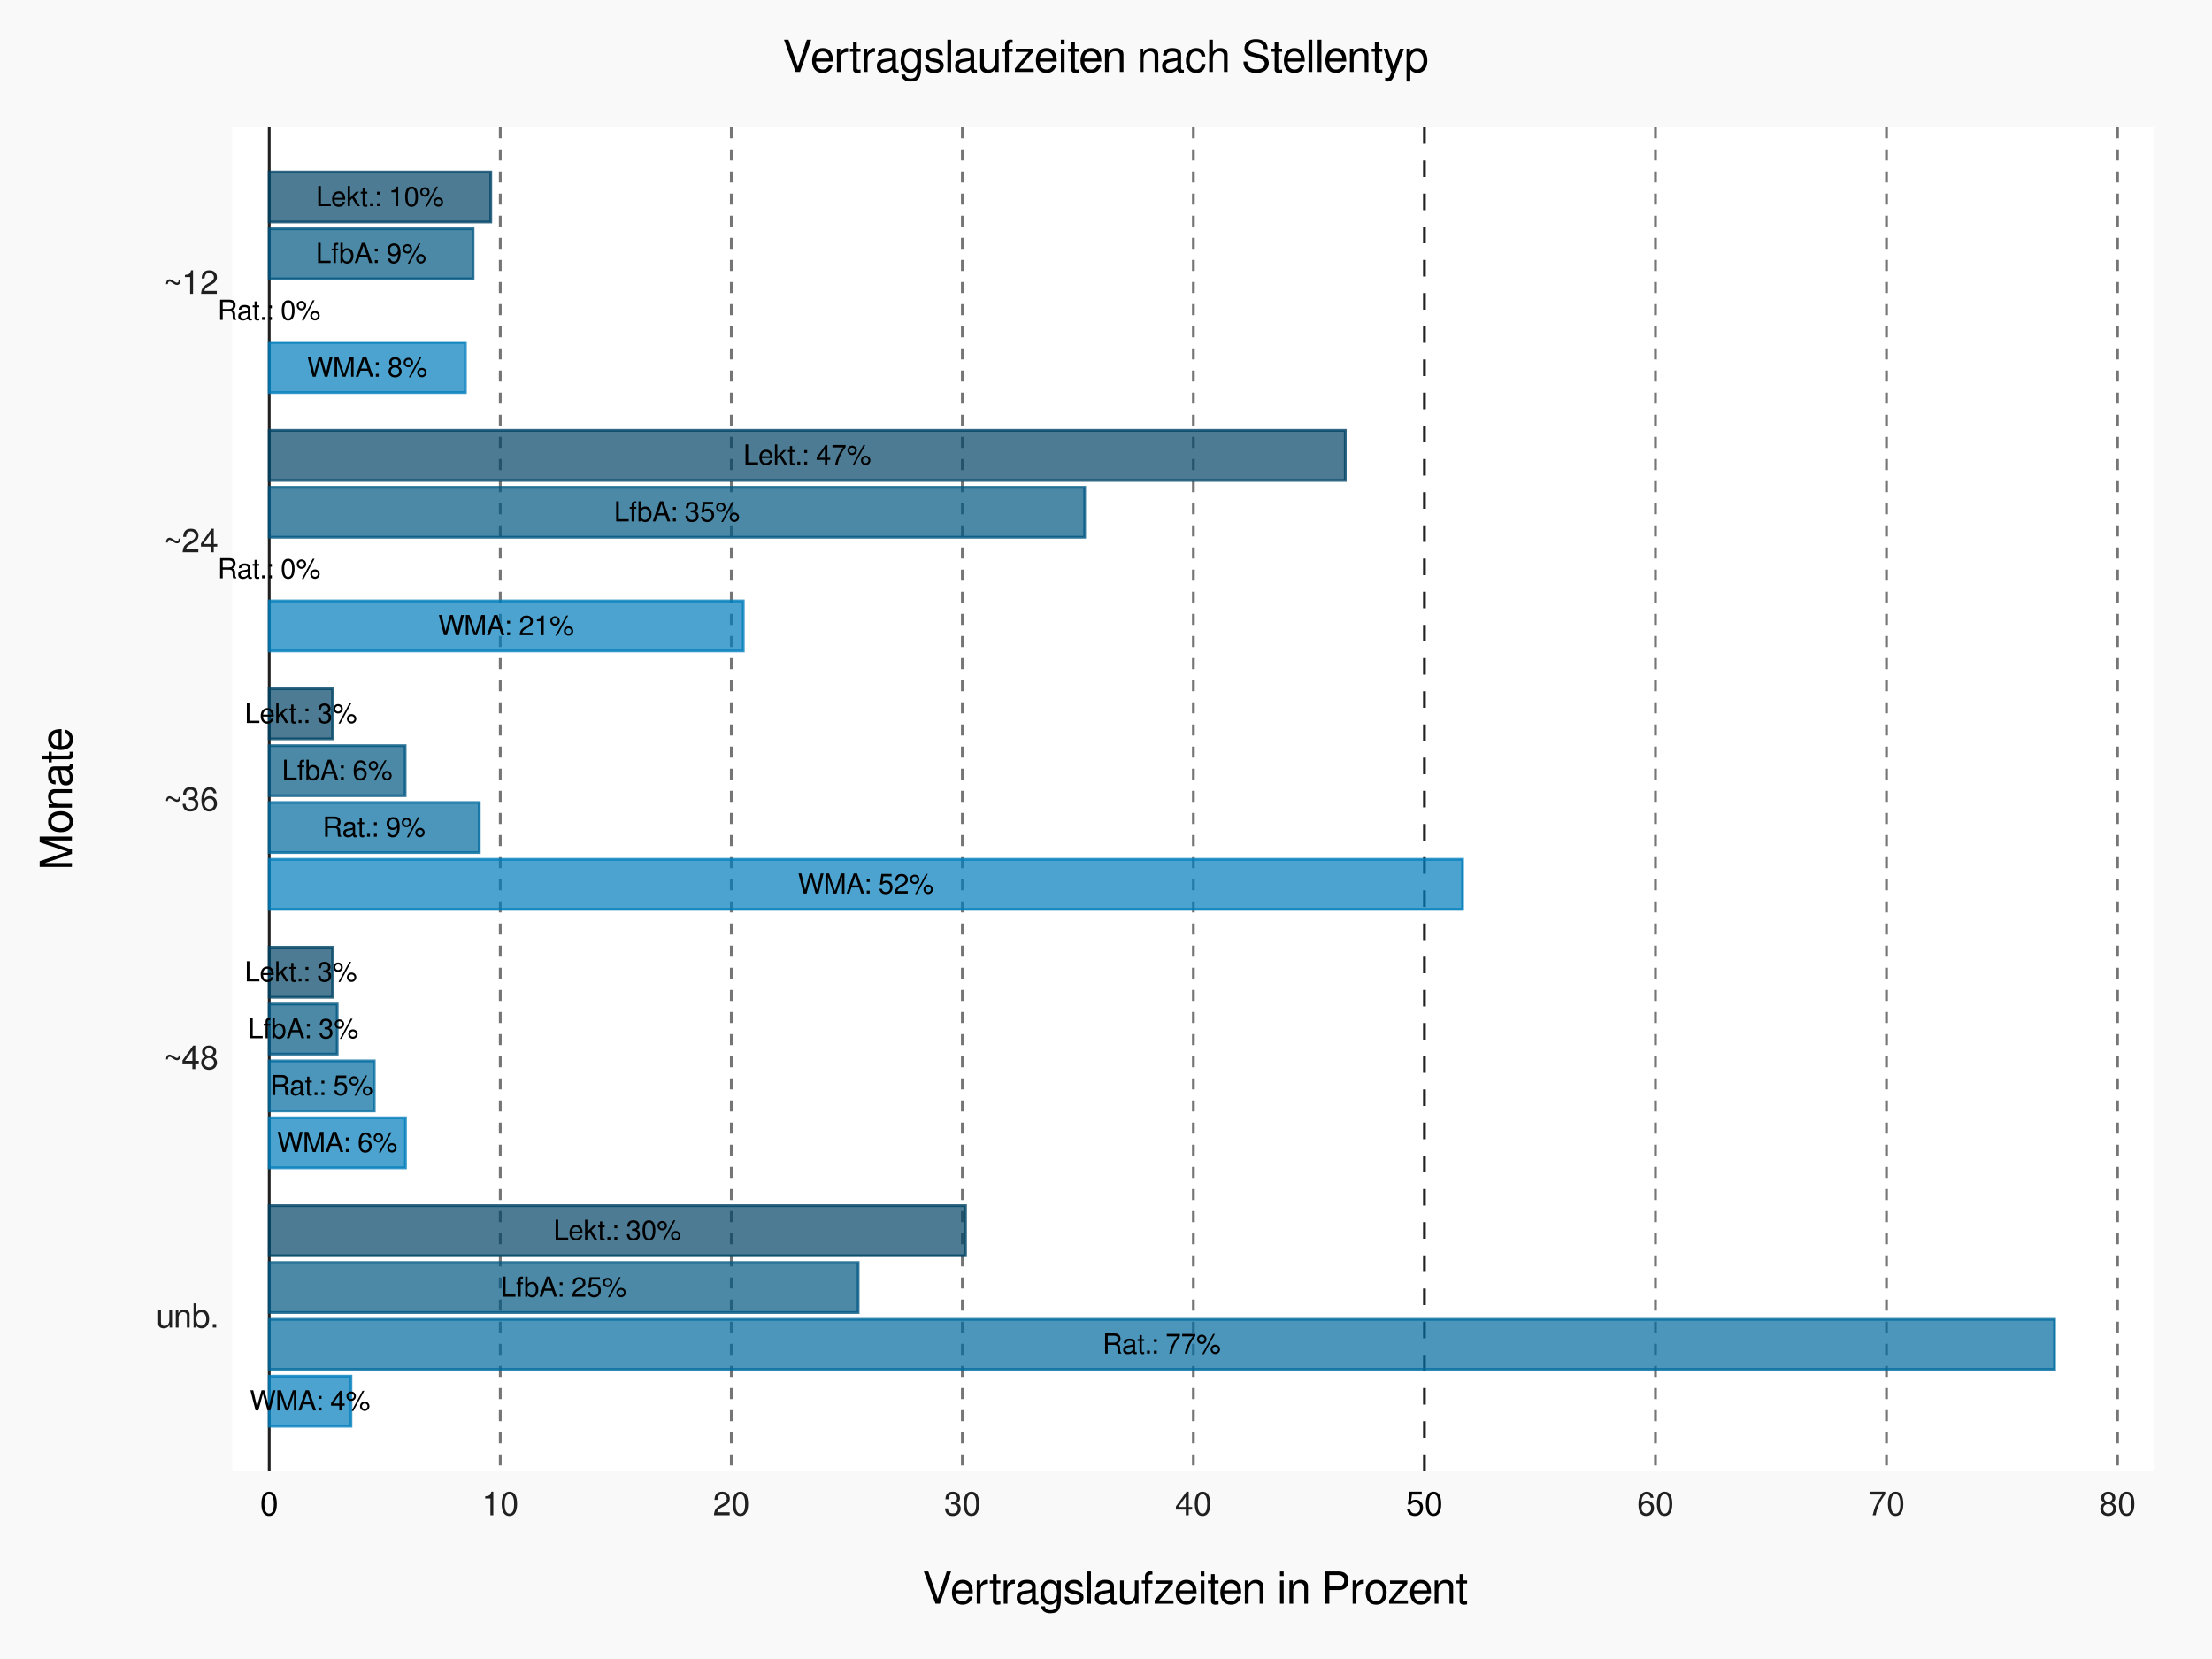
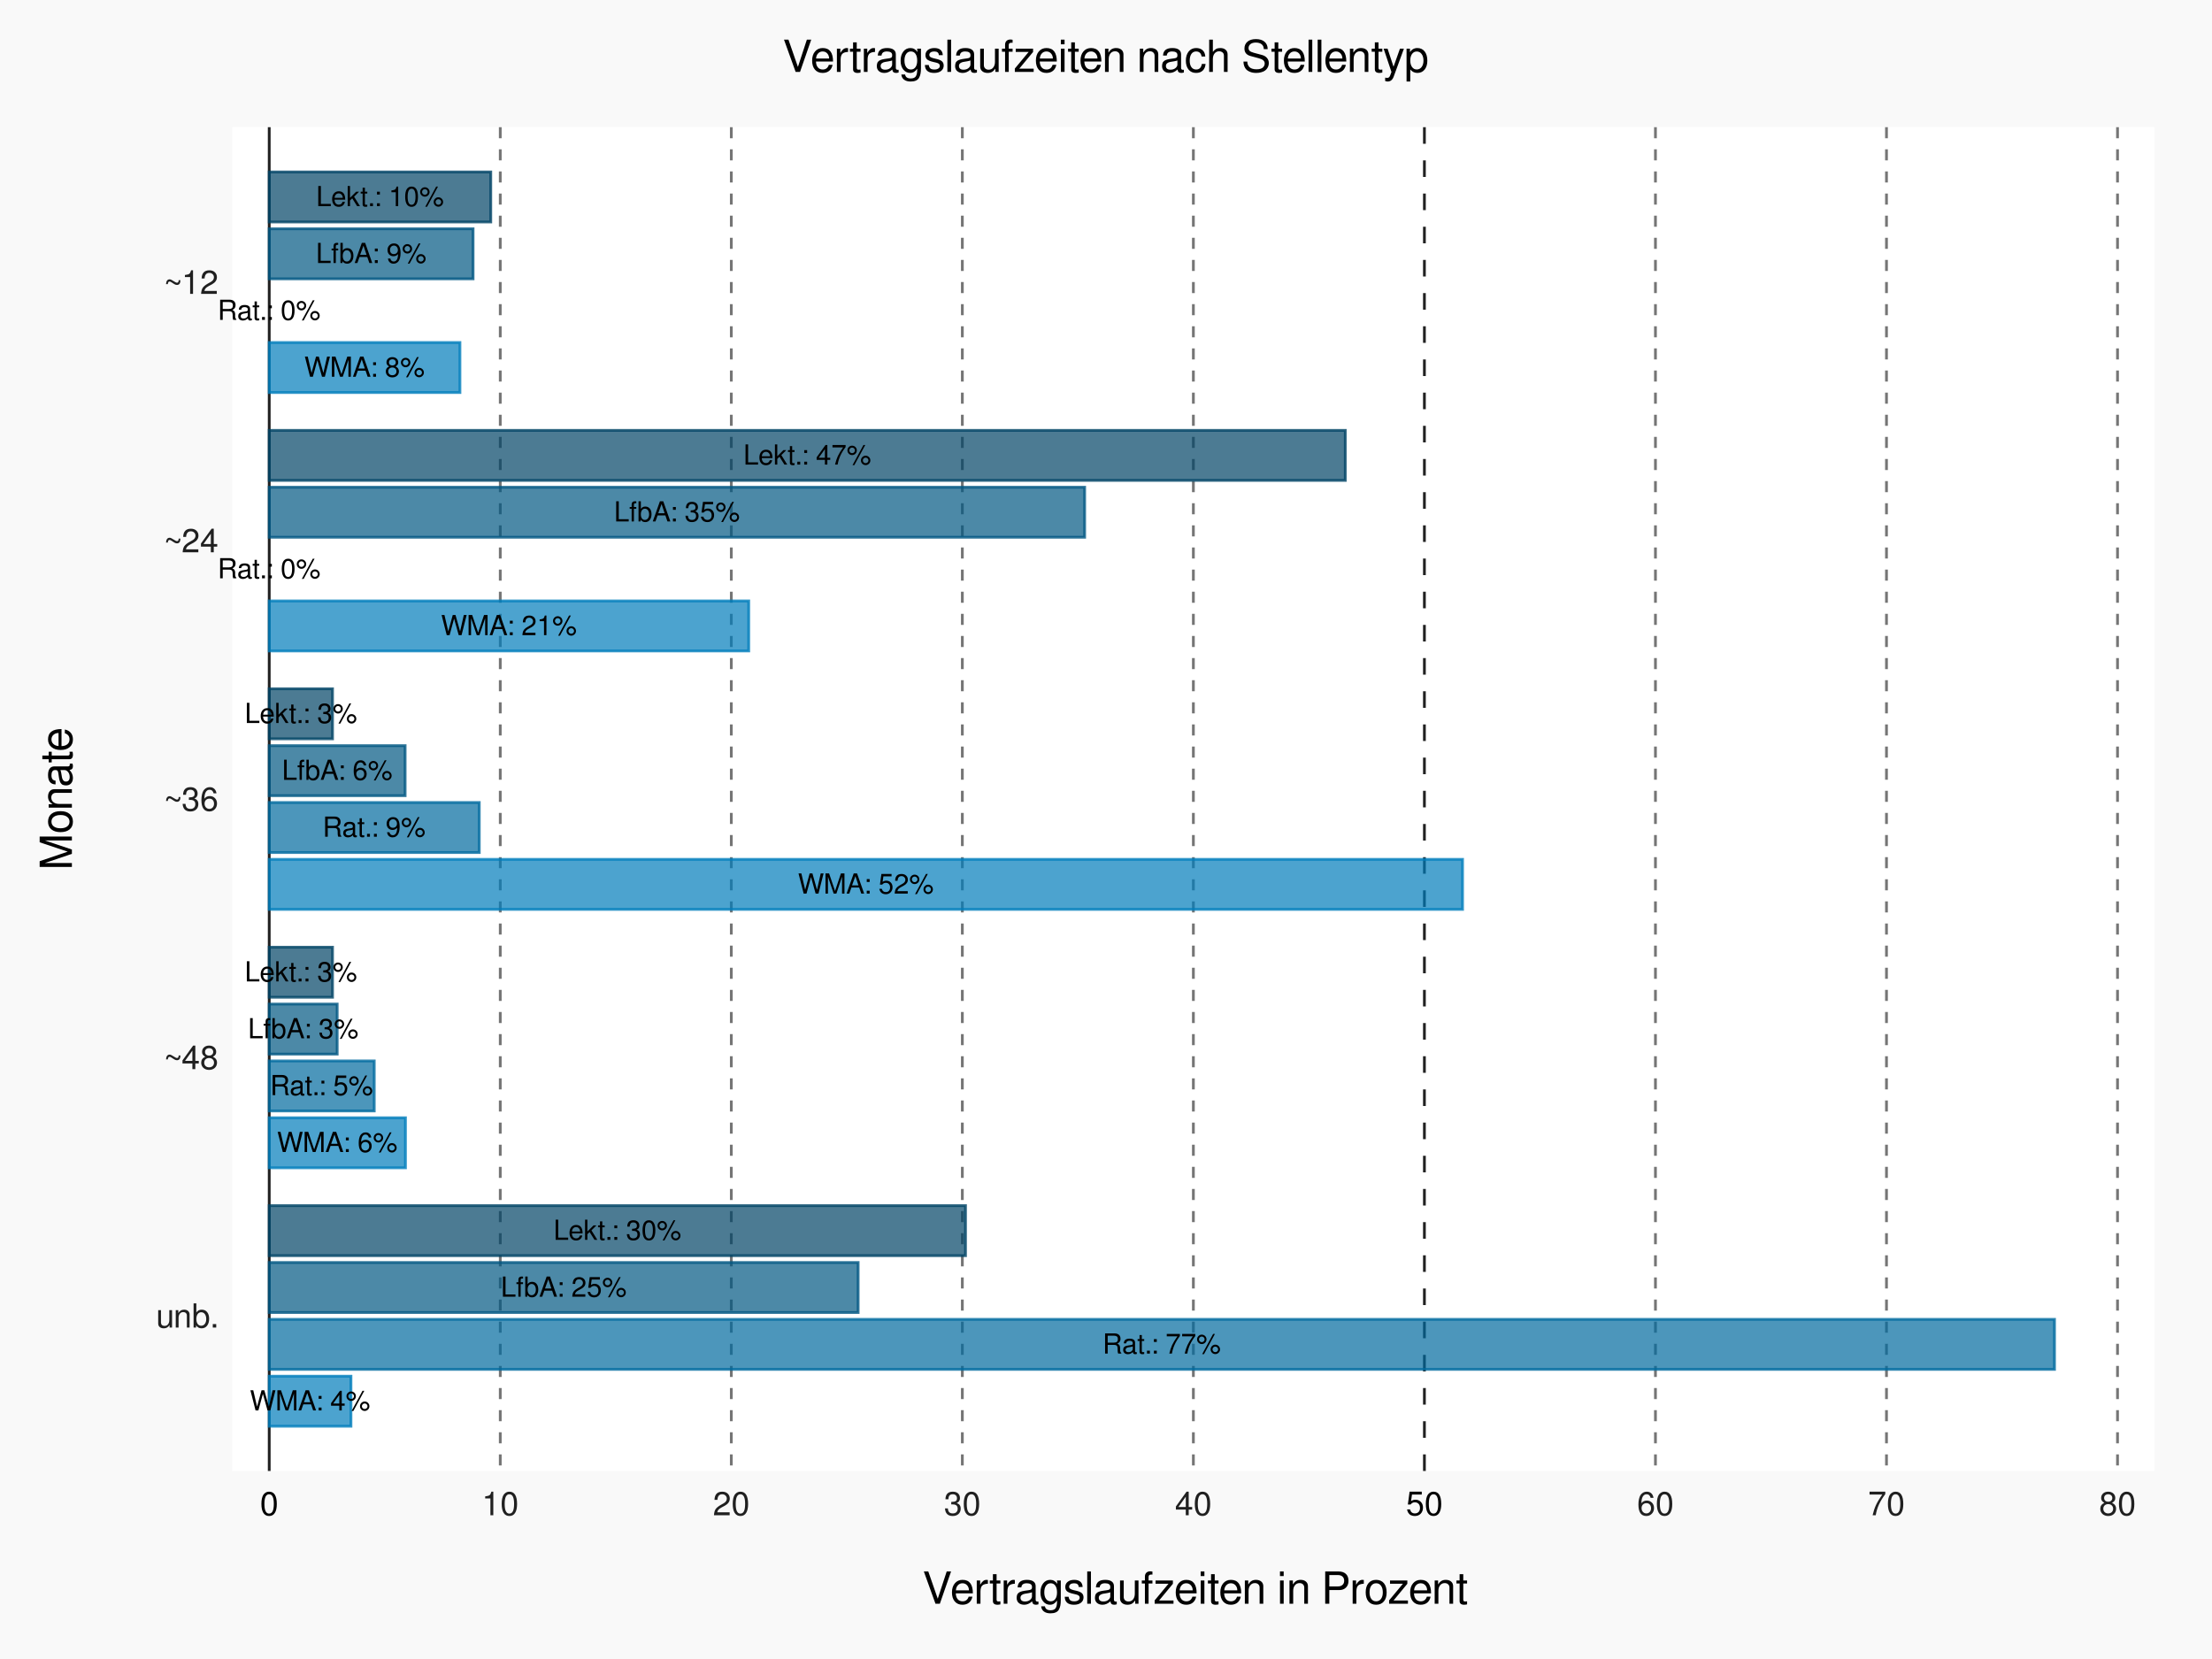
- <svg xmlns="http://www.w3.org/2000/svg" id="chart-80f4feeb-3d88-44cd-a7c3-f8d382ffb7bc" class="pygal-chart" viewBox="0 0 800 600">
+ <svg xmlns="http://www.w3.org/2000/svg" id="chart-527d911f-d922-47c6-b168-9f16b5da30ff" class="pygal-chart" viewBox="0 0 800 600">
  <defs>
-     <style type="text/css">#chart-80f4feeb-3d88-44cd-a7c3-f8d382ffb7bc{-webkit-user-select:none;-webkit-font-smoothing:antialiased;font-family:FreeSans}#chart-80f4feeb-3d88-44cd-a7c3-f8d382ffb7bc .title{font-family:FreeSans;font-size:16px}#chart-80f4feeb-3d88-44cd-a7c3-f8d382ffb7bc .legends .legend text{font-family:FreeSans;font-size:14px}#chart-80f4feeb-3d88-44cd-a7c3-f8d382ffb7bc .axis text{font-family:FreeSans;font-size:12px}#chart-80f4feeb-3d88-44cd-a7c3-f8d382ffb7bc .axis text.major{font-family:FreeSans;font-size:12px}#chart-80f4feeb-3d88-44cd-a7c3-f8d382ffb7bc .text-overlay text.value{font-family:FreeSans;font-size:10px}#chart-80f4feeb-3d88-44cd-a7c3-f8d382ffb7bc .text-overlay text.label{font-family:FreeSans;font-size:12px}#chart-80f4feeb-3d88-44cd-a7c3-f8d382ffb7bc .tooltip{font-family:FreeSans;font-size:14px}#chart-80f4feeb-3d88-44cd-a7c3-f8d382ffb7bc text.no_data{font-family:FreeSans;font-size:64px}
- #chart-80f4feeb-3d88-44cd-a7c3-f8d382ffb7bc{background-color:rgba(249,249,249,1)}#chart-80f4feeb-3d88-44cd-a7c3-f8d382ffb7bc path,#chart-80f4feeb-3d88-44cd-a7c3-f8d382ffb7bc line,#chart-80f4feeb-3d88-44cd-a7c3-f8d382ffb7bc rect,#chart-80f4feeb-3d88-44cd-a7c3-f8d382ffb7bc circle{-webkit-transition:150ms;-moz-transition:150ms;transition:150ms}#chart-80f4feeb-3d88-44cd-a7c3-f8d382ffb7bc .graph &gt; .background{fill:rgba(249,249,249,1)}#chart-80f4feeb-3d88-44cd-a7c3-f8d382ffb7bc .plot &gt; .background{fill:rgba(255,255,255,1)}#chart-80f4feeb-3d88-44cd-a7c3-f8d382ffb7bc .graph{fill:rgba(0,0,0,.87)}#chart-80f4feeb-3d88-44cd-a7c3-f8d382ffb7bc text.no_data{fill:rgba(0,0,0,1)}#chart-80f4feeb-3d88-44cd-a7c3-f8d382ffb7bc .title{fill:rgba(0,0,0,1)}#chart-80f4feeb-3d88-44cd-a7c3-f8d382ffb7bc .legends .legend text{fill:rgba(0,0,0,.87)}#chart-80f4feeb-3d88-44cd-a7c3-f8d382ffb7bc .legends .legend:hover text{fill:rgba(0,0,0,1)}#chart-80f4feeb-3d88-44cd-a7c3-f8d382ffb7bc .axis .line{stroke:rgba(0,0,0,1)}#chart-80f4feeb-3d88-44cd-a7c3-f8d382ffb7bc .axis .guide.line{stroke:rgba(0,0,0,.54)}#chart-80f4feeb-3d88-44cd-a7c3-f8d382ffb7bc .axis .major.line{stroke:rgba(0,0,0,.87)}#chart-80f4feeb-3d88-44cd-a7c3-f8d382ffb7bc .axis text.major{fill:rgba(0,0,0,1)}#chart-80f4feeb-3d88-44cd-a7c3-f8d382ffb7bc .axis.y .guides:hover .guide.line,#chart-80f4feeb-3d88-44cd-a7c3-f8d382ffb7bc .line-graph .axis.x .guides:hover .guide.line,#chart-80f4feeb-3d88-44cd-a7c3-f8d382ffb7bc .stackedline-graph .axis.x .guides:hover .guide.line,#chart-80f4feeb-3d88-44cd-a7c3-f8d382ffb7bc .xy-graph .axis.x .guides:hover .guide.line{stroke:rgba(0,0,0,1)}#chart-80f4feeb-3d88-44cd-a7c3-f8d382ffb7bc .axis .guides:hover text{fill:rgba(0,0,0,1)}#chart-80f4feeb-3d88-44cd-a7c3-f8d382ffb7bc .reactive{fill-opacity:.7;stroke-opacity:.8}#chart-80f4feeb-3d88-44cd-a7c3-f8d382ffb7bc .ci{stroke:rgba(0,0,0,.87)}#chart-80f4feeb-3d88-44cd-a7c3-f8d382ffb7bc .reactive.active,#chart-80f4feeb-3d88-44cd-a7c3-f8d382ffb7bc .active .reactive{fill-opacity:.8;stroke-opacity:.9;stroke-width:4}#chart-80f4feeb-3d88-44cd-a7c3-f8d382ffb7bc .ci .reactive.active{stroke-width:1.5}#chart-80f4feeb-3d88-44cd-a7c3-f8d382ffb7bc .series text{fill:rgba(0,0,0,1)}#chart-80f4feeb-3d88-44cd-a7c3-f8d382ffb7bc .tooltip rect{fill:rgba(255,255,255,1);stroke:rgba(0,0,0,1);-webkit-transition:opacity 150ms;-moz-transition:opacity 150ms;transition:opacity 150ms}#chart-80f4feeb-3d88-44cd-a7c3-f8d382ffb7bc .tooltip .label{fill:rgba(0,0,0,.87)}#chart-80f4feeb-3d88-44cd-a7c3-f8d382ffb7bc .tooltip .label{fill:rgba(0,0,0,.87)}#chart-80f4feeb-3d88-44cd-a7c3-f8d382ffb7bc .tooltip .legend{font-size:.8em;fill:rgba(0,0,0,.54)}#chart-80f4feeb-3d88-44cd-a7c3-f8d382ffb7bc .tooltip .x_label{font-size:.6em;fill:rgba(0,0,0,1)}#chart-80f4feeb-3d88-44cd-a7c3-f8d382ffb7bc .tooltip .xlink{font-size:.5em;text-decoration:underline}#chart-80f4feeb-3d88-44cd-a7c3-f8d382ffb7bc .tooltip .value{font-size:1.5em}#chart-80f4feeb-3d88-44cd-a7c3-f8d382ffb7bc .bound{font-size:.5em}#chart-80f4feeb-3d88-44cd-a7c3-f8d382ffb7bc .max-value{font-size:.75em;fill:rgba(0,0,0,.54)}#chart-80f4feeb-3d88-44cd-a7c3-f8d382ffb7bc .map-element{fill:rgba(255,255,255,1);stroke:rgba(0,0,0,.54) !important}#chart-80f4feeb-3d88-44cd-a7c3-f8d382ffb7bc .map-element .reactive{fill-opacity:inherit;stroke-opacity:inherit}#chart-80f4feeb-3d88-44cd-a7c3-f8d382ffb7bc .color-0,#chart-80f4feeb-3d88-44cd-a7c3-f8d382ffb7bc .color-0 a:visited{stroke:#004466;fill:#004466}#chart-80f4feeb-3d88-44cd-a7c3-f8d382ffb7bc .color-1,#chart-80f4feeb-3d88-44cd-a7c3-f8d382ffb7bc .color-1 a:visited{stroke:#005782;fill:#005782}#chart-80f4feeb-3d88-44cd-a7c3-f8d382ffb7bc .color-2,#chart-80f4feeb-3d88-44cd-a7c3-f8d382ffb7bc .color-2 a:visited{stroke:#006a9f;fill:#006a9f}#chart-80f4feeb-3d88-44cd-a7c3-f8d382ffb7bc .color-3,#chart-80f4feeb-3d88-44cd-a7c3-f8d382ffb7bc .color-3 a:visited{stroke:#007dbb;fill:#007dbb}#chart-80f4feeb-3d88-44cd-a7c3-f8d382ffb7bc .text-overlay .color-0 text{fill:black}#chart-80f4feeb-3d88-44cd-a7c3-f8d382ffb7bc .text-overlay .color-1 text{fill:black}#chart-80f4feeb-3d88-44cd-a7c3-f8d382ffb7bc .text-overlay .color-2 text{fill:black}#chart-80f4feeb-3d88-44cd-a7c3-f8d382ffb7bc .text-overlay .color-3 text{fill:black}
- #chart-80f4feeb-3d88-44cd-a7c3-f8d382ffb7bc text.no_data{text-anchor:middle}#chart-80f4feeb-3d88-44cd-a7c3-f8d382ffb7bc .guide.line{fill:none}#chart-80f4feeb-3d88-44cd-a7c3-f8d382ffb7bc .centered{text-anchor:middle}#chart-80f4feeb-3d88-44cd-a7c3-f8d382ffb7bc .title{text-anchor:middle}#chart-80f4feeb-3d88-44cd-a7c3-f8d382ffb7bc .legends .legend text{fill-opacity:1}#chart-80f4feeb-3d88-44cd-a7c3-f8d382ffb7bc .axis.x text{text-anchor:middle}#chart-80f4feeb-3d88-44cd-a7c3-f8d382ffb7bc .axis.x:not(.web) text[transform]{text-anchor:start}#chart-80f4feeb-3d88-44cd-a7c3-f8d382ffb7bc .axis.x:not(.web) text[transform].backwards{text-anchor:end}#chart-80f4feeb-3d88-44cd-a7c3-f8d382ffb7bc .axis.y text{text-anchor:end}#chart-80f4feeb-3d88-44cd-a7c3-f8d382ffb7bc .axis.y text[transform].backwards{text-anchor:start}#chart-80f4feeb-3d88-44cd-a7c3-f8d382ffb7bc .axis.y2 text{text-anchor:start}#chart-80f4feeb-3d88-44cd-a7c3-f8d382ffb7bc .axis.y2 text[transform].backwards{text-anchor:end}#chart-80f4feeb-3d88-44cd-a7c3-f8d382ffb7bc .axis .guide.line{stroke-dasharray:4,4}#chart-80f4feeb-3d88-44cd-a7c3-f8d382ffb7bc .axis .major.guide.line{stroke-dasharray:6,6}#chart-80f4feeb-3d88-44cd-a7c3-f8d382ffb7bc .horizontal .axis.y .guide.line,#chart-80f4feeb-3d88-44cd-a7c3-f8d382ffb7bc .horizontal .axis.y2 .guide.line,#chart-80f4feeb-3d88-44cd-a7c3-f8d382ffb7bc .vertical .axis.x .guide.line{opacity:0}#chart-80f4feeb-3d88-44cd-a7c3-f8d382ffb7bc .horizontal .axis.always_show .guide.line,#chart-80f4feeb-3d88-44cd-a7c3-f8d382ffb7bc .vertical .axis.always_show .guide.line{opacity:1 !important}#chart-80f4feeb-3d88-44cd-a7c3-f8d382ffb7bc .axis.y .guides:hover .guide.line,#chart-80f4feeb-3d88-44cd-a7c3-f8d382ffb7bc .axis.y2 .guides:hover .guide.line,#chart-80f4feeb-3d88-44cd-a7c3-f8d382ffb7bc .axis.x .guides:hover .guide.line{opacity:1}#chart-80f4feeb-3d88-44cd-a7c3-f8d382ffb7bc .axis .guides:hover text{opacity:1}#chart-80f4feeb-3d88-44cd-a7c3-f8d382ffb7bc .nofill{fill:none}#chart-80f4feeb-3d88-44cd-a7c3-f8d382ffb7bc .subtle-fill{fill-opacity:.2}#chart-80f4feeb-3d88-44cd-a7c3-f8d382ffb7bc .dot{stroke-width:1px;fill-opacity:1}#chart-80f4feeb-3d88-44cd-a7c3-f8d382ffb7bc .dot.active{stroke-width:5px}#chart-80f4feeb-3d88-44cd-a7c3-f8d382ffb7bc .dot.negative{fill:transparent}#chart-80f4feeb-3d88-44cd-a7c3-f8d382ffb7bc text,#chart-80f4feeb-3d88-44cd-a7c3-f8d382ffb7bc tspan{stroke:none !important}#chart-80f4feeb-3d88-44cd-a7c3-f8d382ffb7bc .series text.active{opacity:1}#chart-80f4feeb-3d88-44cd-a7c3-f8d382ffb7bc .tooltip rect{fill-opacity:.95;stroke-width:.5}#chart-80f4feeb-3d88-44cd-a7c3-f8d382ffb7bc .tooltip text{fill-opacity:1}#chart-80f4feeb-3d88-44cd-a7c3-f8d382ffb7bc .showable{visibility:hidden}#chart-80f4feeb-3d88-44cd-a7c3-f8d382ffb7bc .showable.shown{visibility:visible}#chart-80f4feeb-3d88-44cd-a7c3-f8d382ffb7bc .gauge-background{fill:rgba(229,229,229,1);stroke:none}#chart-80f4feeb-3d88-44cd-a7c3-f8d382ffb7bc .bg-lines{stroke:rgba(249,249,249,1);stroke-width:2px}</style>
+     <style type="text/css">#chart-527d911f-d922-47c6-b168-9f16b5da30ff{-webkit-user-select:none;-webkit-font-smoothing:antialiased;font-family:FreeSans}#chart-527d911f-d922-47c6-b168-9f16b5da30ff .title{font-family:FreeSans;font-size:16px}#chart-527d911f-d922-47c6-b168-9f16b5da30ff .legends .legend text{font-family:FreeSans;font-size:14px}#chart-527d911f-d922-47c6-b168-9f16b5da30ff .axis text{font-family:FreeSans;font-size:12px}#chart-527d911f-d922-47c6-b168-9f16b5da30ff .axis text.major{font-family:FreeSans;font-size:12px}#chart-527d911f-d922-47c6-b168-9f16b5da30ff .text-overlay text.value{font-family:FreeSans;font-size:10px}#chart-527d911f-d922-47c6-b168-9f16b5da30ff .text-overlay text.label{font-family:FreeSans;font-size:12px}#chart-527d911f-d922-47c6-b168-9f16b5da30ff .tooltip{font-family:FreeSans;font-size:14px}#chart-527d911f-d922-47c6-b168-9f16b5da30ff text.no_data{font-family:FreeSans;font-size:64px}
+ #chart-527d911f-d922-47c6-b168-9f16b5da30ff{background-color:rgba(249,249,249,1)}#chart-527d911f-d922-47c6-b168-9f16b5da30ff path,#chart-527d911f-d922-47c6-b168-9f16b5da30ff line,#chart-527d911f-d922-47c6-b168-9f16b5da30ff rect,#chart-527d911f-d922-47c6-b168-9f16b5da30ff circle{-webkit-transition:150ms;-moz-transition:150ms;transition:150ms}#chart-527d911f-d922-47c6-b168-9f16b5da30ff .graph &gt; .background{fill:rgba(249,249,249,1)}#chart-527d911f-d922-47c6-b168-9f16b5da30ff .plot &gt; .background{fill:rgba(255,255,255,1)}#chart-527d911f-d922-47c6-b168-9f16b5da30ff .graph{fill:rgba(0,0,0,.87)}#chart-527d911f-d922-47c6-b168-9f16b5da30ff text.no_data{fill:rgba(0,0,0,1)}#chart-527d911f-d922-47c6-b168-9f16b5da30ff .title{fill:rgba(0,0,0,1)}#chart-527d911f-d922-47c6-b168-9f16b5da30ff .legends .legend text{fill:rgba(0,0,0,.87)}#chart-527d911f-d922-47c6-b168-9f16b5da30ff .legends .legend:hover text{fill:rgba(0,0,0,1)}#chart-527d911f-d922-47c6-b168-9f16b5da30ff .axis .line{stroke:rgba(0,0,0,1)}#chart-527d911f-d922-47c6-b168-9f16b5da30ff .axis .guide.line{stroke:rgba(0,0,0,.54)}#chart-527d911f-d922-47c6-b168-9f16b5da30ff .axis .major.line{stroke:rgba(0,0,0,.87)}#chart-527d911f-d922-47c6-b168-9f16b5da30ff .axis text.major{fill:rgba(0,0,0,1)}#chart-527d911f-d922-47c6-b168-9f16b5da30ff .axis.y .guides:hover .guide.line,#chart-527d911f-d922-47c6-b168-9f16b5da30ff .line-graph .axis.x .guides:hover .guide.line,#chart-527d911f-d922-47c6-b168-9f16b5da30ff .stackedline-graph .axis.x .guides:hover .guide.line,#chart-527d911f-d922-47c6-b168-9f16b5da30ff .xy-graph .axis.x .guides:hover .guide.line{stroke:rgba(0,0,0,1)}#chart-527d911f-d922-47c6-b168-9f16b5da30ff .axis .guides:hover text{fill:rgba(0,0,0,1)}#chart-527d911f-d922-47c6-b168-9f16b5da30ff .reactive{fill-opacity:.7;stroke-opacity:.8}#chart-527d911f-d922-47c6-b168-9f16b5da30ff .ci{stroke:rgba(0,0,0,.87)}#chart-527d911f-d922-47c6-b168-9f16b5da30ff .reactive.active,#chart-527d911f-d922-47c6-b168-9f16b5da30ff .active .reactive{fill-opacity:.8;stroke-opacity:.9;stroke-width:4}#chart-527d911f-d922-47c6-b168-9f16b5da30ff .ci .reactive.active{stroke-width:1.5}#chart-527d911f-d922-47c6-b168-9f16b5da30ff .series text{fill:rgba(0,0,0,1)}#chart-527d911f-d922-47c6-b168-9f16b5da30ff .tooltip rect{fill:rgba(255,255,255,1);stroke:rgba(0,0,0,1);-webkit-transition:opacity 150ms;-moz-transition:opacity 150ms;transition:opacity 150ms}#chart-527d911f-d922-47c6-b168-9f16b5da30ff .tooltip .label{fill:rgba(0,0,0,.87)}#chart-527d911f-d922-47c6-b168-9f16b5da30ff .tooltip .label{fill:rgba(0,0,0,.87)}#chart-527d911f-d922-47c6-b168-9f16b5da30ff .tooltip .legend{font-size:.8em;fill:rgba(0,0,0,.54)}#chart-527d911f-d922-47c6-b168-9f16b5da30ff .tooltip .x_label{font-size:.6em;fill:rgba(0,0,0,1)}#chart-527d911f-d922-47c6-b168-9f16b5da30ff .tooltip .xlink{font-size:.5em;text-decoration:underline}#chart-527d911f-d922-47c6-b168-9f16b5da30ff .tooltip .value{font-size:1.5em}#chart-527d911f-d922-47c6-b168-9f16b5da30ff .bound{font-size:.5em}#chart-527d911f-d922-47c6-b168-9f16b5da30ff .max-value{font-size:.75em;fill:rgba(0,0,0,.54)}#chart-527d911f-d922-47c6-b168-9f16b5da30ff .map-element{fill:rgba(255,255,255,1);stroke:rgba(0,0,0,.54) !important}#chart-527d911f-d922-47c6-b168-9f16b5da30ff .map-element .reactive{fill-opacity:inherit;stroke-opacity:inherit}#chart-527d911f-d922-47c6-b168-9f16b5da30ff .color-0,#chart-527d911f-d922-47c6-b168-9f16b5da30ff .color-0 a:visited{stroke:#004466;fill:#004466}#chart-527d911f-d922-47c6-b168-9f16b5da30ff .color-1,#chart-527d911f-d922-47c6-b168-9f16b5da30ff .color-1 a:visited{stroke:#005782;fill:#005782}#chart-527d911f-d922-47c6-b168-9f16b5da30ff .color-2,#chart-527d911f-d922-47c6-b168-9f16b5da30ff .color-2 a:visited{stroke:#006a9f;fill:#006a9f}#chart-527d911f-d922-47c6-b168-9f16b5da30ff .color-3,#chart-527d911f-d922-47c6-b168-9f16b5da30ff .color-3 a:visited{stroke:#007dbb;fill:#007dbb}#chart-527d911f-d922-47c6-b168-9f16b5da30ff .text-overlay .color-0 text{fill:black}#chart-527d911f-d922-47c6-b168-9f16b5da30ff .text-overlay .color-1 text{fill:black}#chart-527d911f-d922-47c6-b168-9f16b5da30ff .text-overlay .color-2 text{fill:black}#chart-527d911f-d922-47c6-b168-9f16b5da30ff .text-overlay .color-3 text{fill:black}
+ #chart-527d911f-d922-47c6-b168-9f16b5da30ff text.no_data{text-anchor:middle}#chart-527d911f-d922-47c6-b168-9f16b5da30ff .guide.line{fill:none}#chart-527d911f-d922-47c6-b168-9f16b5da30ff .centered{text-anchor:middle}#chart-527d911f-d922-47c6-b168-9f16b5da30ff .title{text-anchor:middle}#chart-527d911f-d922-47c6-b168-9f16b5da30ff .legends .legend text{fill-opacity:1}#chart-527d911f-d922-47c6-b168-9f16b5da30ff .axis.x text{text-anchor:middle}#chart-527d911f-d922-47c6-b168-9f16b5da30ff .axis.x:not(.web) text[transform]{text-anchor:start}#chart-527d911f-d922-47c6-b168-9f16b5da30ff .axis.x:not(.web) text[transform].backwards{text-anchor:end}#chart-527d911f-d922-47c6-b168-9f16b5da30ff .axis.y text{text-anchor:end}#chart-527d911f-d922-47c6-b168-9f16b5da30ff .axis.y text[transform].backwards{text-anchor:start}#chart-527d911f-d922-47c6-b168-9f16b5da30ff .axis.y2 text{text-anchor:start}#chart-527d911f-d922-47c6-b168-9f16b5da30ff .axis.y2 text[transform].backwards{text-anchor:end}#chart-527d911f-d922-47c6-b168-9f16b5da30ff .axis .guide.line{stroke-dasharray:4,4}#chart-527d911f-d922-47c6-b168-9f16b5da30ff .axis .major.guide.line{stroke-dasharray:6,6}#chart-527d911f-d922-47c6-b168-9f16b5da30ff .horizontal .axis.y .guide.line,#chart-527d911f-d922-47c6-b168-9f16b5da30ff .horizontal .axis.y2 .guide.line,#chart-527d911f-d922-47c6-b168-9f16b5da30ff .vertical .axis.x .guide.line{opacity:0}#chart-527d911f-d922-47c6-b168-9f16b5da30ff .horizontal .axis.always_show .guide.line,#chart-527d911f-d922-47c6-b168-9f16b5da30ff .vertical .axis.always_show .guide.line{opacity:1 !important}#chart-527d911f-d922-47c6-b168-9f16b5da30ff .axis.y .guides:hover .guide.line,#chart-527d911f-d922-47c6-b168-9f16b5da30ff .axis.y2 .guides:hover .guide.line,#chart-527d911f-d922-47c6-b168-9f16b5da30ff .axis.x .guides:hover .guide.line{opacity:1}#chart-527d911f-d922-47c6-b168-9f16b5da30ff .axis .guides:hover text{opacity:1}#chart-527d911f-d922-47c6-b168-9f16b5da30ff .nofill{fill:none}#chart-527d911f-d922-47c6-b168-9f16b5da30ff .subtle-fill{fill-opacity:.2}#chart-527d911f-d922-47c6-b168-9f16b5da30ff .dot{stroke-width:1px;fill-opacity:1}#chart-527d911f-d922-47c6-b168-9f16b5da30ff .dot.active{stroke-width:5px}#chart-527d911f-d922-47c6-b168-9f16b5da30ff .dot.negative{fill:transparent}#chart-527d911f-d922-47c6-b168-9f16b5da30ff text,#chart-527d911f-d922-47c6-b168-9f16b5da30ff tspan{stroke:none !important}#chart-527d911f-d922-47c6-b168-9f16b5da30ff .series text.active{opacity:1}#chart-527d911f-d922-47c6-b168-9f16b5da30ff .tooltip rect{fill-opacity:.95;stroke-width:.5}#chart-527d911f-d922-47c6-b168-9f16b5da30ff .tooltip text{fill-opacity:1}#chart-527d911f-d922-47c6-b168-9f16b5da30ff .showable{visibility:hidden}#chart-527d911f-d922-47c6-b168-9f16b5da30ff .showable.shown{visibility:visible}#chart-527d911f-d922-47c6-b168-9f16b5da30ff .gauge-background{fill:rgba(229,229,229,1);stroke:none}#chart-527d911f-d922-47c6-b168-9f16b5da30ff .bg-lines{stroke:rgba(249,249,249,1);stroke-width:2px}</style>
  </defs>
  <g class="graph horizontalbar-graph horizontal">
    <rect x="0" y="0" width="800" height="600" class="background" />
    <g transform="translate(84, 46)" class="plot">
      <rect x="0" y="0" width="695.2" height="486" class="background" />
      <g class="axis y">
        <g class="guides">
          <text x="-5" y="434.123" class="">unb.</text>
        </g>
        <g class="guides">
          <text x="-5" y="340.662" class="">~48</text>
        </g>
        <g class="guides">
          <text x="-5" y="247.2" class="">~36</text>
        </g>
        <g class="guides">
          <text x="-5" y="153.738" class="">~24</text>
        </g>
        <g class="guides">
          <text x="-5" y="60.277" class="">~12</text>
        </g>
      </g>
      <g class="axis x always_show">
        <g class="guides">
          <path d="M13.369 0 v486" class="axis major line" />
          <text x="13.369" y="502.0" class="major">0</text>
        </g>
        <g class="guides">
          <path d="M96.927 0 v486" class="guide line" />
          <text x="96.927" y="502.0" class="">10</text>
        </g>
        <g class="guides">
          <path d="M180.485 0 v486" class="guide line" />
          <text x="180.485" y="502.0" class="">20</text>
        </g>
        <g class="guides">
          <path d="M264.042 0 v486" class="guide line" />
          <text x="264.042" y="502.0" class="">30</text>
        </g>
        <g class="guides">
          <path d="M347.6 0 v486" class="guide line" />
          <text x="347.6" y="502.0" class="">40</text>
        </g>
        <g class="guides">
          <path d="M431.158 0 v486" class="major guide line" />
          <text x="431.158" y="502.0" class="major">50</text>
        </g>
        <g class="guides">
          <path d="M514.715 0 v486" class="guide line" />
          <text x="514.715" y="502.0" class="">60</text>
        </g>
        <g class="guides">
          <path d="M598.273 0 v486" class="guide line" />
          <text x="598.273" y="502.0" class="">70</text>
        </g>
        <g class="guides">
          <path d="M681.831 0 v486" class="guide line" />
          <text x="681.831" y="502.0" class="">80</text>
        </g>
      </g>
      <g class="series serie-3 color-3">
        <g class="bars">
          <g class="bar">
            <rect x="13.369" y="451.718" rx="0" ry="0" width="29.561" height="18.094" class="rect reactive tooltip-trigger" />
          </g>
          <g class="bar">
            <rect x="13.369" y="358.257" rx="0" ry="0" width="49.268" height="18.094" class="rect reactive tooltip-trigger" />
          </g>
          <g class="bar">
            <rect x="13.369" y="264.795" rx="0" ry="0" width="431.583" height="18.094" class="rect reactive tooltip-trigger" />
          </g>
          <g class="bar">
-             <rect x="13.369" y="171.334" rx="0" ry="0" width="171.451" height="18.094" class="rect reactive tooltip-trigger" />
+             <rect x="13.369" y="171.334" rx="0" ry="0" width="173.422" height="18.094" class="rect reactive tooltip-trigger" />
          </g>
          <g class="bar">
-             <rect x="13.369" y="77.872" rx="0" ry="0" width="70.945" height="18.094" class="rect reactive tooltip-trigger" />
+             <rect x="13.369" y="77.872" rx="0" ry="0" width="68.975" height="18.094" class="rect reactive tooltip-trigger" />
          </g>
        </g>
      </g>
      <g class="series serie-2 color-2">
        <g class="bars">
          <g class="bar">
            <rect x="13.369" y="431.157" rx="0" ry="0" width="645.673" height="18.094" class="rect reactive tooltip-trigger" />
          </g>
          <g class="bar">
            <rect x="13.369" y="337.695" rx="0" ry="0" width="37.981" height="18.094" class="rect reactive tooltip-trigger" />
          </g>
          <g class="bar">
            <rect x="13.369" y="244.234" rx="0" ry="0" width="75.962" height="18.094" class="rect reactive tooltip-trigger" />
          </g>
          <g class="bar">
            <rect x="13.369" y="150.772" rx="0" ry="0" height="18.094" class="rect reactive tooltip-trigger" />
          </g>
          <g class="bar">
            <rect x="13.369" y="57.311" rx="0" ry="0" height="18.094" class="rect reactive tooltip-trigger" />
          </g>
        </g>
      </g>
      <g class="series serie-1 color-1">
        <g class="bars">
          <g class="bar">
            <rect x="13.369" y="410.595" rx="0" ry="0" width="212.99" height="18.094" class="rect reactive tooltip-trigger" />
          </g>
          <g class="bar">
            <rect x="13.369" y="317.134" rx="0" ry="0" width="24.576" height="18.094" class="rect reactive tooltip-trigger" />
          </g>
          <g class="bar">
            <rect x="13.369" y="223.672" rx="0" ry="0" width="49.152" height="18.094" class="rect reactive tooltip-trigger" />
          </g>
          <g class="bar">
            <rect x="13.369" y="130.211" rx="0" ry="0" width="294.91" height="18.094" class="rect reactive tooltip-trigger" />
          </g>
          <g class="bar">
            <rect x="13.369" y="36.749" rx="0" ry="0" width="73.727" height="18.094" class="rect reactive tooltip-trigger" />
          </g>
        </g>
      </g>
      <g class="series serie-0 color-0">
        <g class="bars">
          <g class="bar">
            <rect x="13.369" y="390.034" rx="0" ry="0" width="251.818" height="18.094" class="rect reactive tooltip-trigger" />
          </g>
          <g class="bar">
            <rect x="13.369" y="296.572" rx="0" ry="0" width="22.893" height="18.094" class="rect reactive tooltip-trigger" />
          </g>
          <g class="bar">
            <rect x="13.369" y="203.111" rx="0" ry="0" width="22.893" height="18.094" class="rect reactive tooltip-trigger" />
          </g>
          <g class="bar">
            <rect x="13.369" y="109.649" rx="0" ry="0" width="389.173" height="18.094" class="rect reactive tooltip-trigger" />
          </g>
          <g class="bar">
            <rect x="13.369" y="16.188" rx="0" ry="0" width="80.124" height="18.094" class="rect reactive tooltip-trigger" />
          </g>
        </g>
      </g>
    </g>
    <g class="titles">
      <text x="400.0" y="26" class="title plot_title">Vertragslaufzeiten nach Stellentyp</text>
      <text x="432.4" y="580" class="title">Vertragslaufzeiten in Prozent</text>
      <text x="0" y="315.0" class="title" transform="rotate(-90 0 289)">Monate</text>
    </g>
    <g transform="translate(84, 46)" class="plot overlay">
      <g class="series serie-3 color-3" />
      <g class="series serie-2 color-2" />
      <g class="series serie-1 color-1" />
      <g class="series serie-0 color-0" />
    </g>
    <g transform="translate(84, 46)" class="plot text-overlay">
      <g class="series serie-3 color-3">
        <text text-anchor="middle" x="28.149" y="464.099" class="value">WMA: 4%</text>
        <text text-anchor="middle" x="38.003" y="370.637" class="value">WMA: 6%</text>
        <text text-anchor="middle" x="229.161" y="277.176" class="value">WMA: 52%</text>
-         <text text-anchor="middle" x="99.095" y="183.714" class="value">WMA: 21%</text>
-         <text text-anchor="middle" x="48.842" y="90.253" class="value">WMA: 8%</text>
+         <text text-anchor="middle" x="100.08" y="183.714" class="value">WMA: 21%</text>
+         <text text-anchor="middle" x="47.856" y="90.253" class="value">WMA: 8%</text>
      </g>
      <g class="series serie-2 color-2">
        <text text-anchor="middle" x="336.206" y="443.537" class="value">Rat.: 77%</text>
        <text text-anchor="middle" x="32.36" y="350.076" class="value">Rat.: 5%</text>
        <text text-anchor="middle" x="51.35" y="256.614" class="value">Rat.: 9%</text>
        <text text-anchor="middle" x="13.369" y="163.153" class="value">Rat.: 0%</text>
        <text text-anchor="middle" x="13.369" y="69.691" class="value">Rat.: 0%</text>
      </g>
      <g class="series serie-1 color-1">
        <text text-anchor="middle" x="119.864" y="422.976" class="value">LfbA: 25%</text>
        <text text-anchor="middle" x="25.657" y="329.514" class="value">LfbA: 3%</text>
        <text text-anchor="middle" x="37.945" y="236.053" class="value">LfbA: 6%</text>
        <text text-anchor="middle" x="160.824" y="142.591" class="value">LfbA: 35%</text>
        <text text-anchor="middle" x="50.233" y="49.129" class="value">LfbA: 9%</text>
      </g>
      <g class="series serie-0 color-0">
        <text text-anchor="middle" x="139.278" y="402.414" class="value">Lekt.: 30%</text>
        <text text-anchor="middle" x="24.815" y="308.953" class="value">Lekt.: 3%</text>
        <text text-anchor="middle" x="24.815" y="215.491" class="value">Lekt.: 3%</text>
        <text text-anchor="middle" x="207.956" y="122.029" class="value">Lekt.: 47%</text>
        <text text-anchor="middle" x="53.431" y="28.568" class="value">Lekt.: 10%</text>
      </g>
    </g>
    <g transform="translate(84, 46)" class="plot tooltip-overlay">
      <g transform="translate(0 0)" style="opacity: 0" class="tooltip">
        <rect rx="0" ry="0" width="0" height="0" class="tooltip-box" />
        <g class="text" />
      </g>
    </g>
  </g>
</svg>
